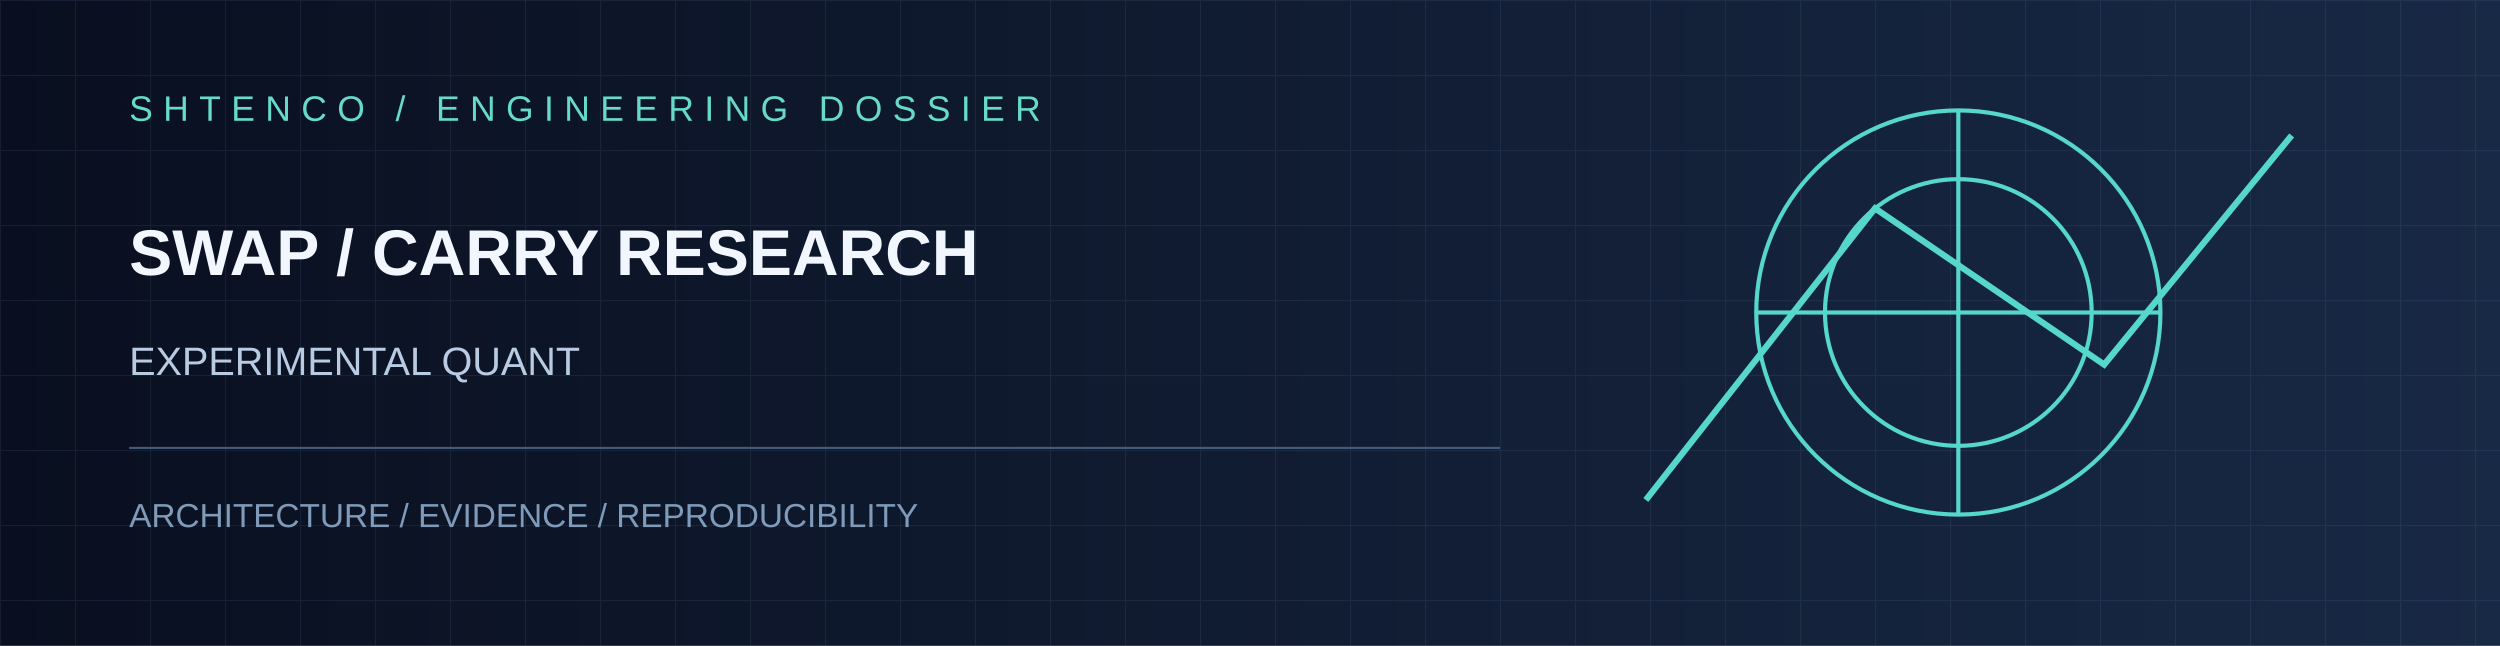
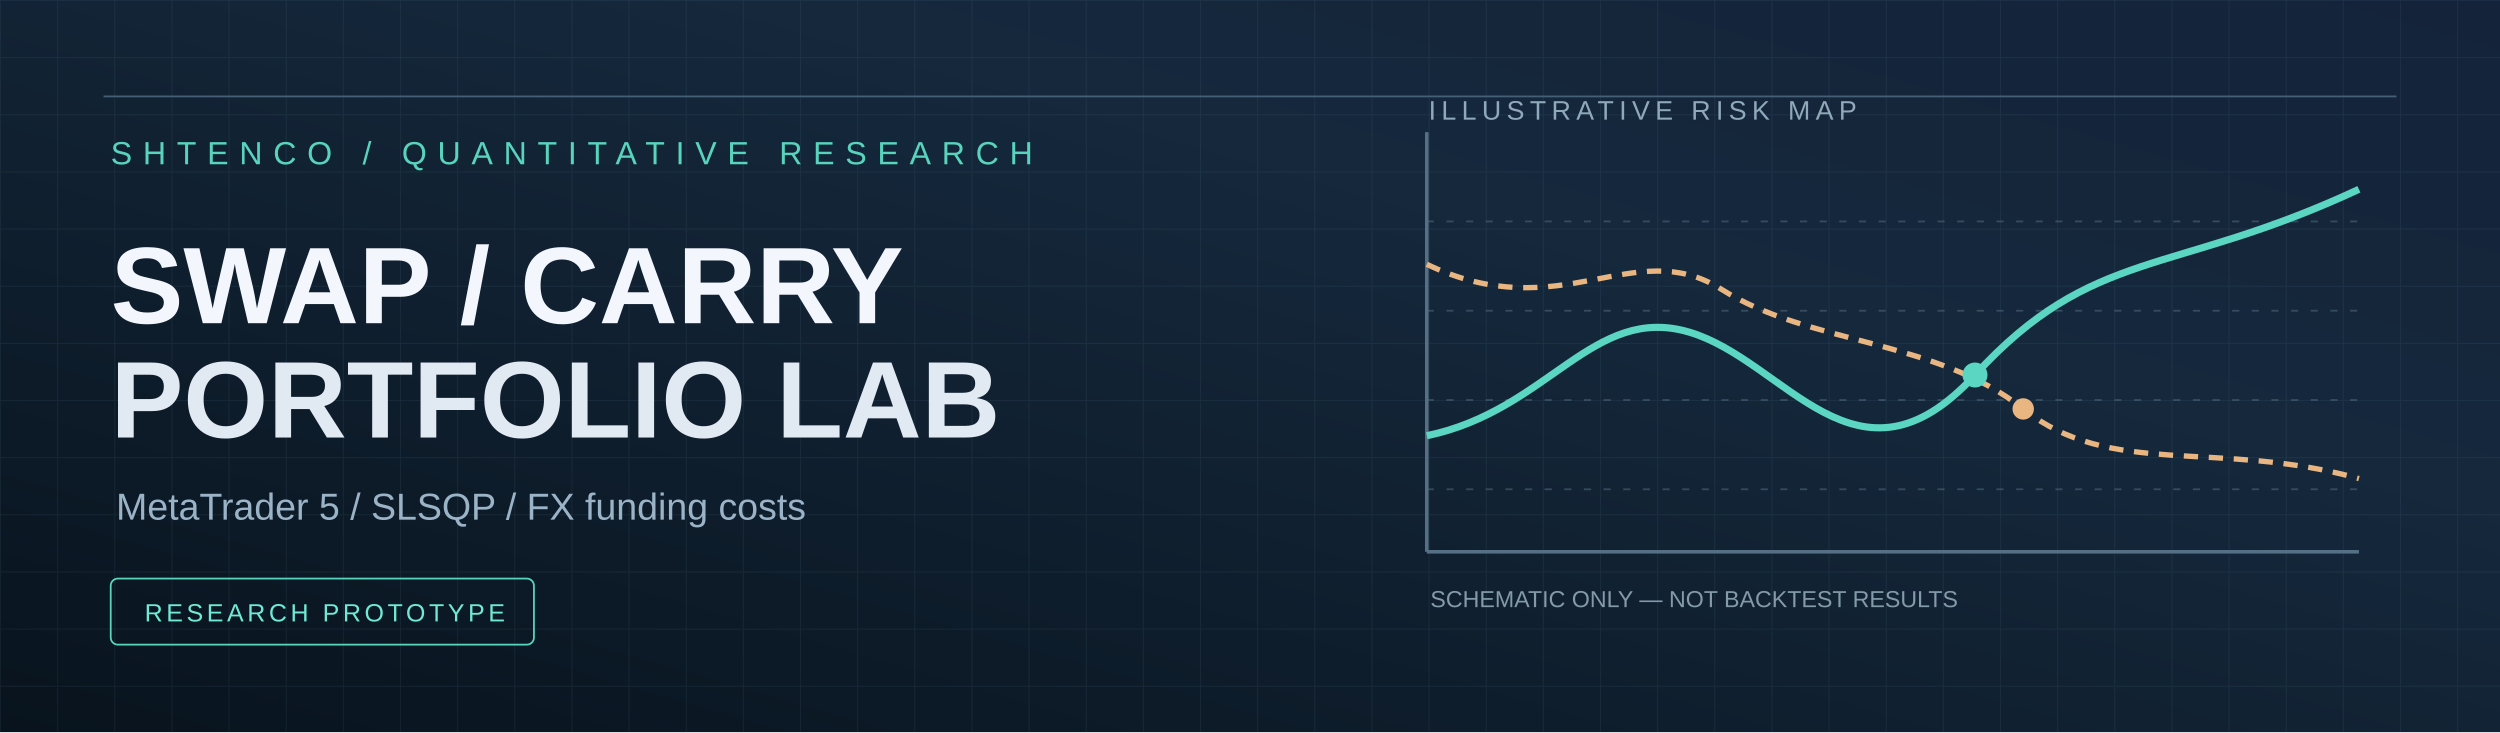
- <svg xmlns="http://www.w3.org/2000/svg" width="1200" height="310" viewBox="0 0 1200 310">
+ <svg xmlns="http://www.w3.org/2000/svg" width="1400" height="410" viewBox="0 0 1400 410" role="img" aria-labelledby="title desc">
  <defs>
-     <linearGradient id="g" x1="0" x2="1">
-       <stop stop-color="#090f1f" />
-       <stop offset="1" stop-color="#182945" />
+     <linearGradient id="g" x1="0" x2="1" y1="1" y2="0">
+       <stop stop-color="#08131d" />
+       <stop offset=".65" stop-color="#15283c" />
+       <stop offset="1" stop-color="#14233a" />
    </linearGradient>
-     <pattern id="p" width="36" height="36" patternUnits="userSpaceOnUse">
-       <path d="M36 0H0V36" fill="none" stroke="#5a739b" stroke-opacity=".16" />
+     <pattern id="grid" width="32" height="32" patternUnits="userSpaceOnUse">
+       <path d="M32 0H0V32" stroke="#82b2c2" opacity=".09" fill="none" />
    </pattern>
  </defs>
-   <rect width="1200" height="310" fill="url(#g)" />
-   <rect width="1200" height="310" fill="url(#p)" />
-   <path d="M790 240L900 100L1010 175L1100 65" stroke="#56d7cc" stroke-width="3" fill="none" />
-   <g stroke="#56d7cc" stroke-width="2" fill="none">
-     <circle cx="940" cy="150" r="97" />
-     <circle cx="940" cy="150" r="64" />
-     <path d="M843 150h194M940 53v194" />
+   <rect width="1400" height="410" fill="url(#g)" />
+   <rect width="1400" height="410" fill="url(#grid)" />
+   <path d="M58 54H1342" stroke="#456076" />
+   <text x="62" y="92" fill="#58d4bd" font-family="Arial, sans-serif" font-size="18" letter-spacing="6">SHTENCO / QUANTITATIVE RESEARCH</text>
+   <text x="62" y="181" fill="#f3f6fc" font-family="Arial, sans-serif" font-weight="700" font-size="61">SWAP / CARRY</text>
+   <text x="62" y="245" fill="#e1e9f2" font-family="Arial, sans-serif" font-weight="700" font-size="61">PORTFOLIO LAB</text>
+   <text x="65" y="291" fill="#9ab3c7" font-family="Arial, sans-serif" font-size="21">MetaTrader 5  /  SLSQP  /  FX funding costs</text>
+   <rect x="62" y="324" width="237" height="37" rx="4" fill="none" stroke="#58d4bd" />
+   <text x="81" y="348" fill="#70ead5" font-family="Arial, sans-serif" font-size="14" letter-spacing="2">RESEARCH PROTOTYPE</text>
+   <g transform="translate(799,74)">
+     <text x="1" y="-7" fill="#8fa9bb" font-size="15" font-family="Arial, sans-serif" letter-spacing="3">ILLUSTRATIVE RISK MAP</text>
+     <path d="M0 235H522M0 0V235" stroke="#557084" stroke-width="2" fill="none" />
+     <path d="M0 50H522M0 100H522M0 150H522M0 200H522" stroke="#557084" stroke-width="1" stroke-dasharray="4 7" opacity=".5" />
+     <path d="M0 170C68 156 93 96 147 112S241 208 307 136 417 81 522 32" stroke="#5ad6c3" stroke-width="4" fill="none" />
+     <path d="M0 74C75 110 116 57 165 88S285 116 334 155 443 172 522 194" stroke="#e9b681" stroke-width="3" fill="none" stroke-dasharray="8 6" />
+     <circle cx="307" cy="136" r="7" fill="#5ad6c3" />
+     <circle cx="334" cy="155" r="6" fill="#e9b681" />
+     <text x="2" y="266" fill="#839aaa" font-family="Arial,sans-serif" font-size="13">SCHEMATIC ONLY — NOT BACKTEST RESULTS</text>
  </g>
-   <text x="62" y="58" fill="#67dbc9" font-family="Arial,sans-serif" font-size="17" letter-spacing="5">SHTENCO  /  ENGINEERING DOSSIER</text>
-   <text x="62" y="132" fill="#f2f6ff" font-family="Arial,sans-serif" font-size="31" font-weight="bold">SWAP / CARRY RESEARCH</text>
-   <text x="62" y="180" fill="#b9cbe2" font-family="Arial,sans-serif" font-size="19">EXPERIMENTAL QUANT</text>
-   <path d="M62 215H720" stroke="#445c7b" />
-   <text x="62" y="253" fill="#809bb9" font-family="Arial,sans-serif" font-size="16">ARCHITECTURE  /  EVIDENCE  /  REPRODUCIBILITY</text>
</svg>
